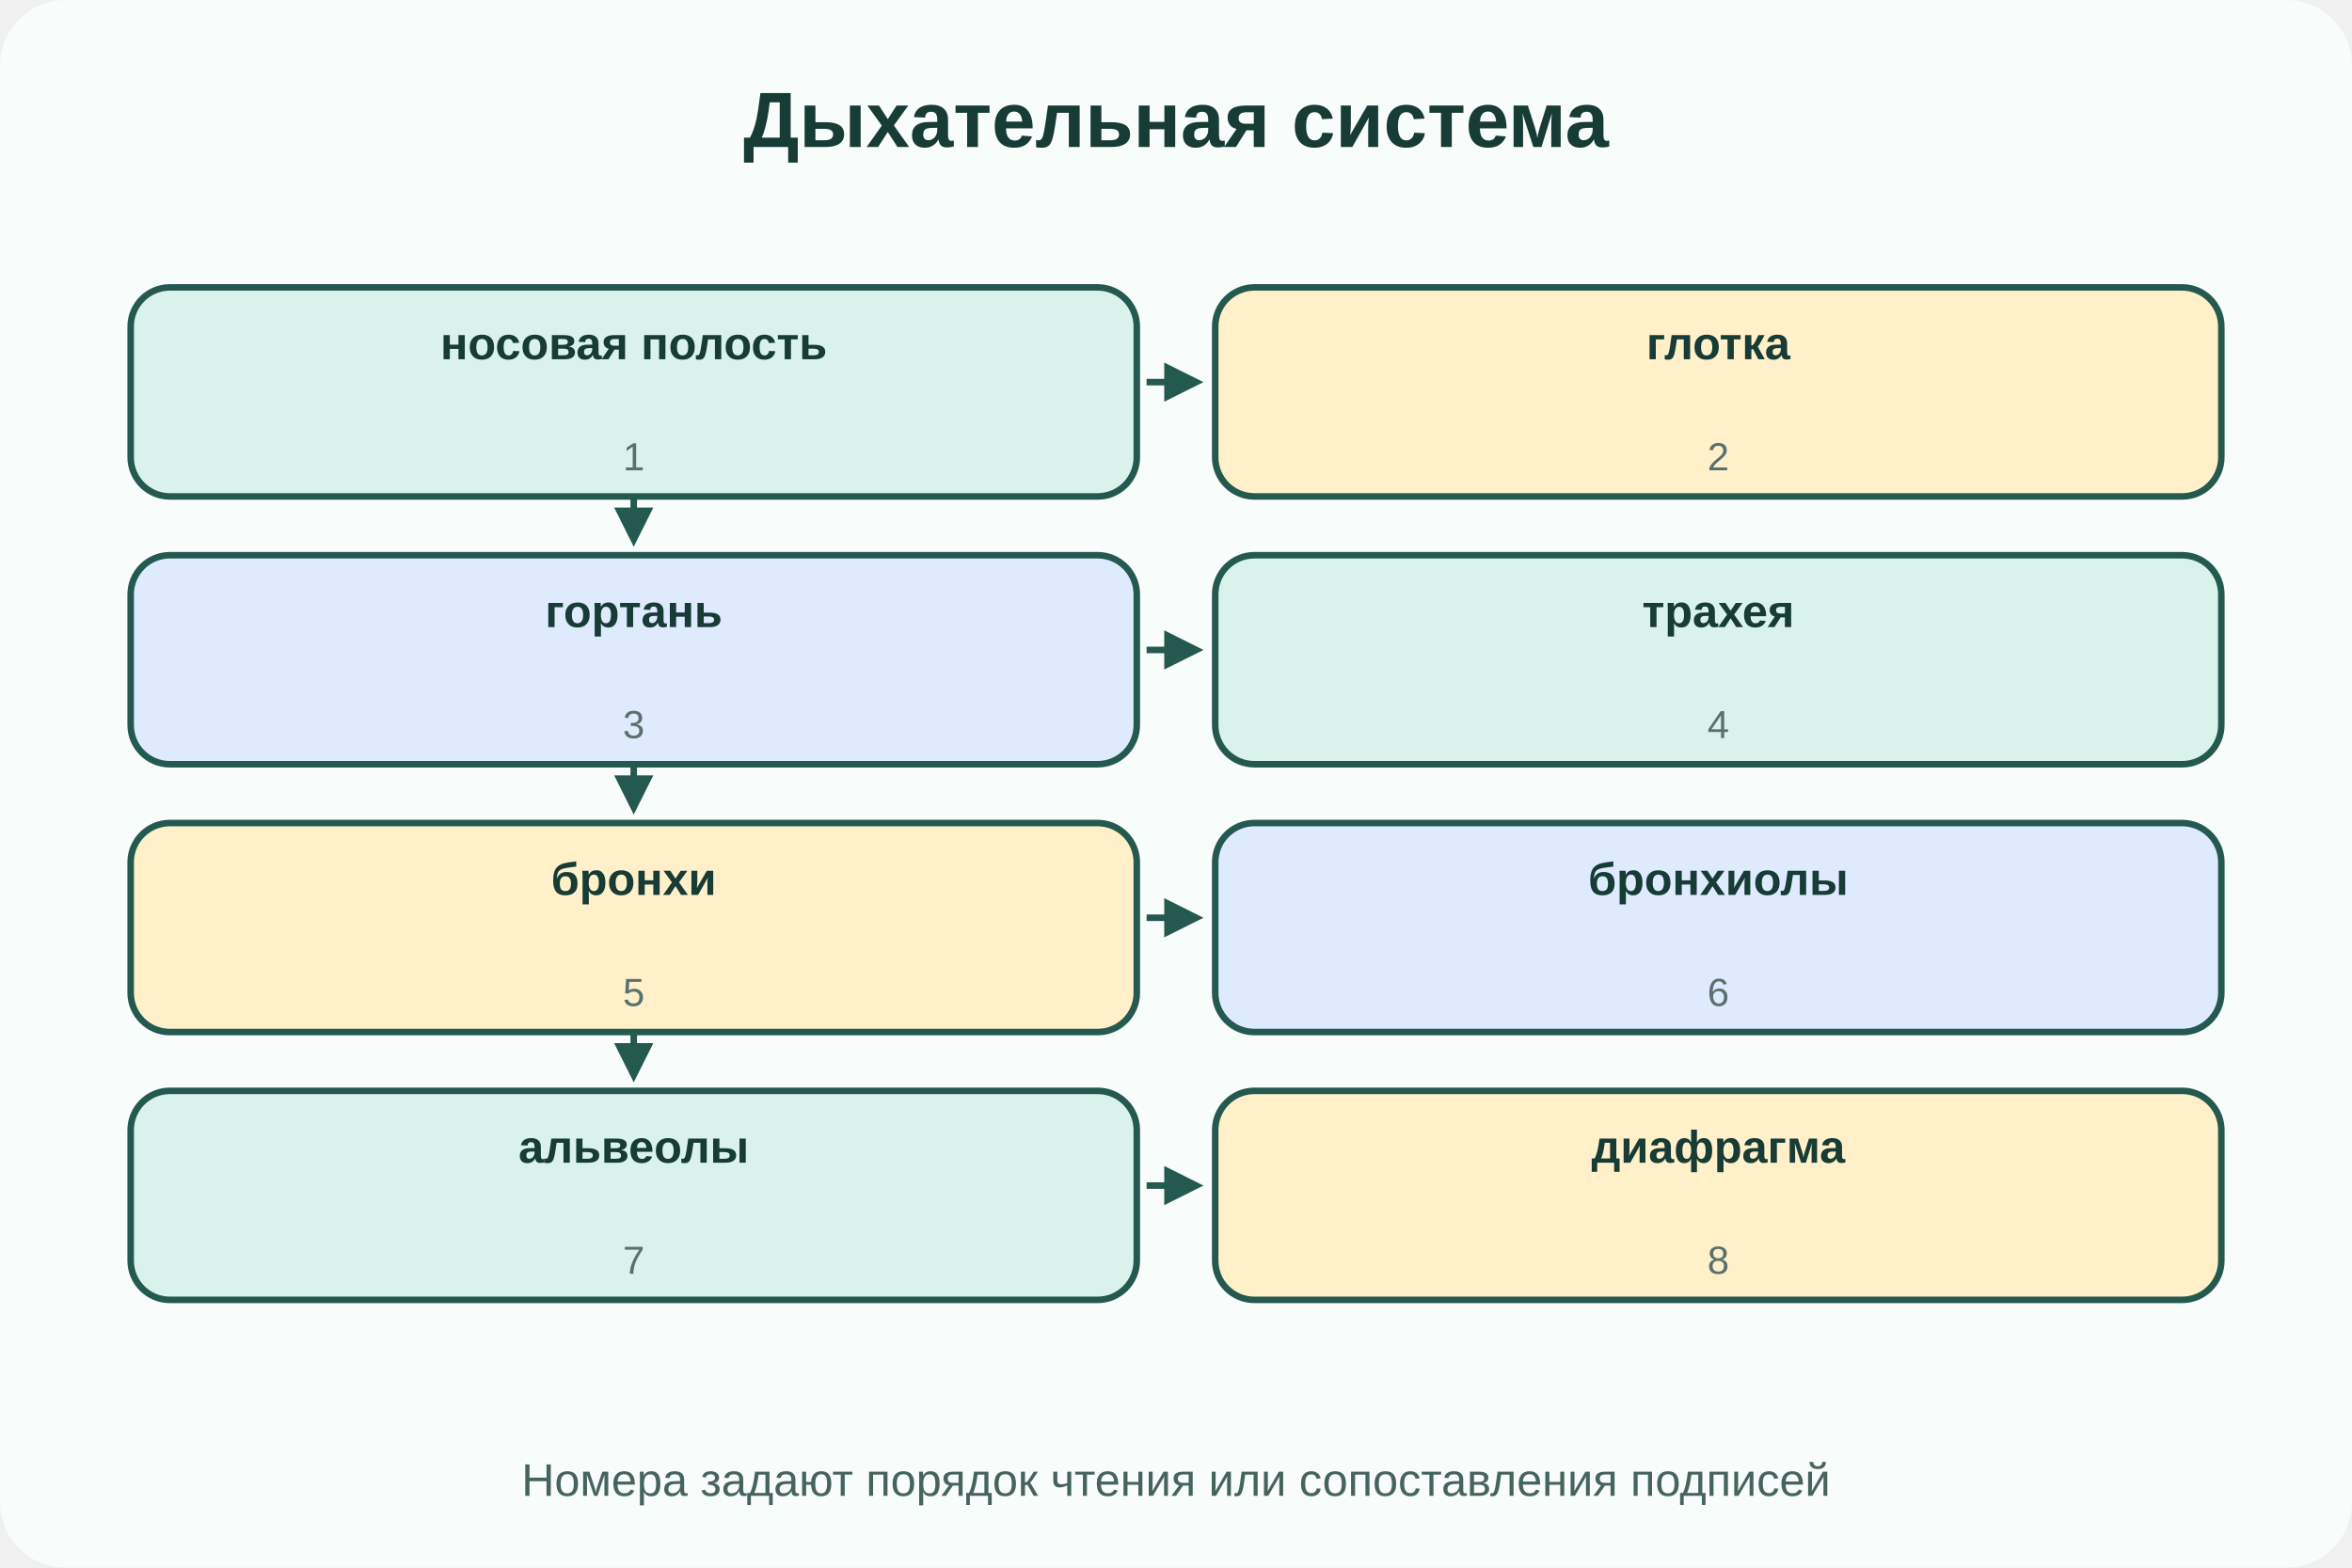
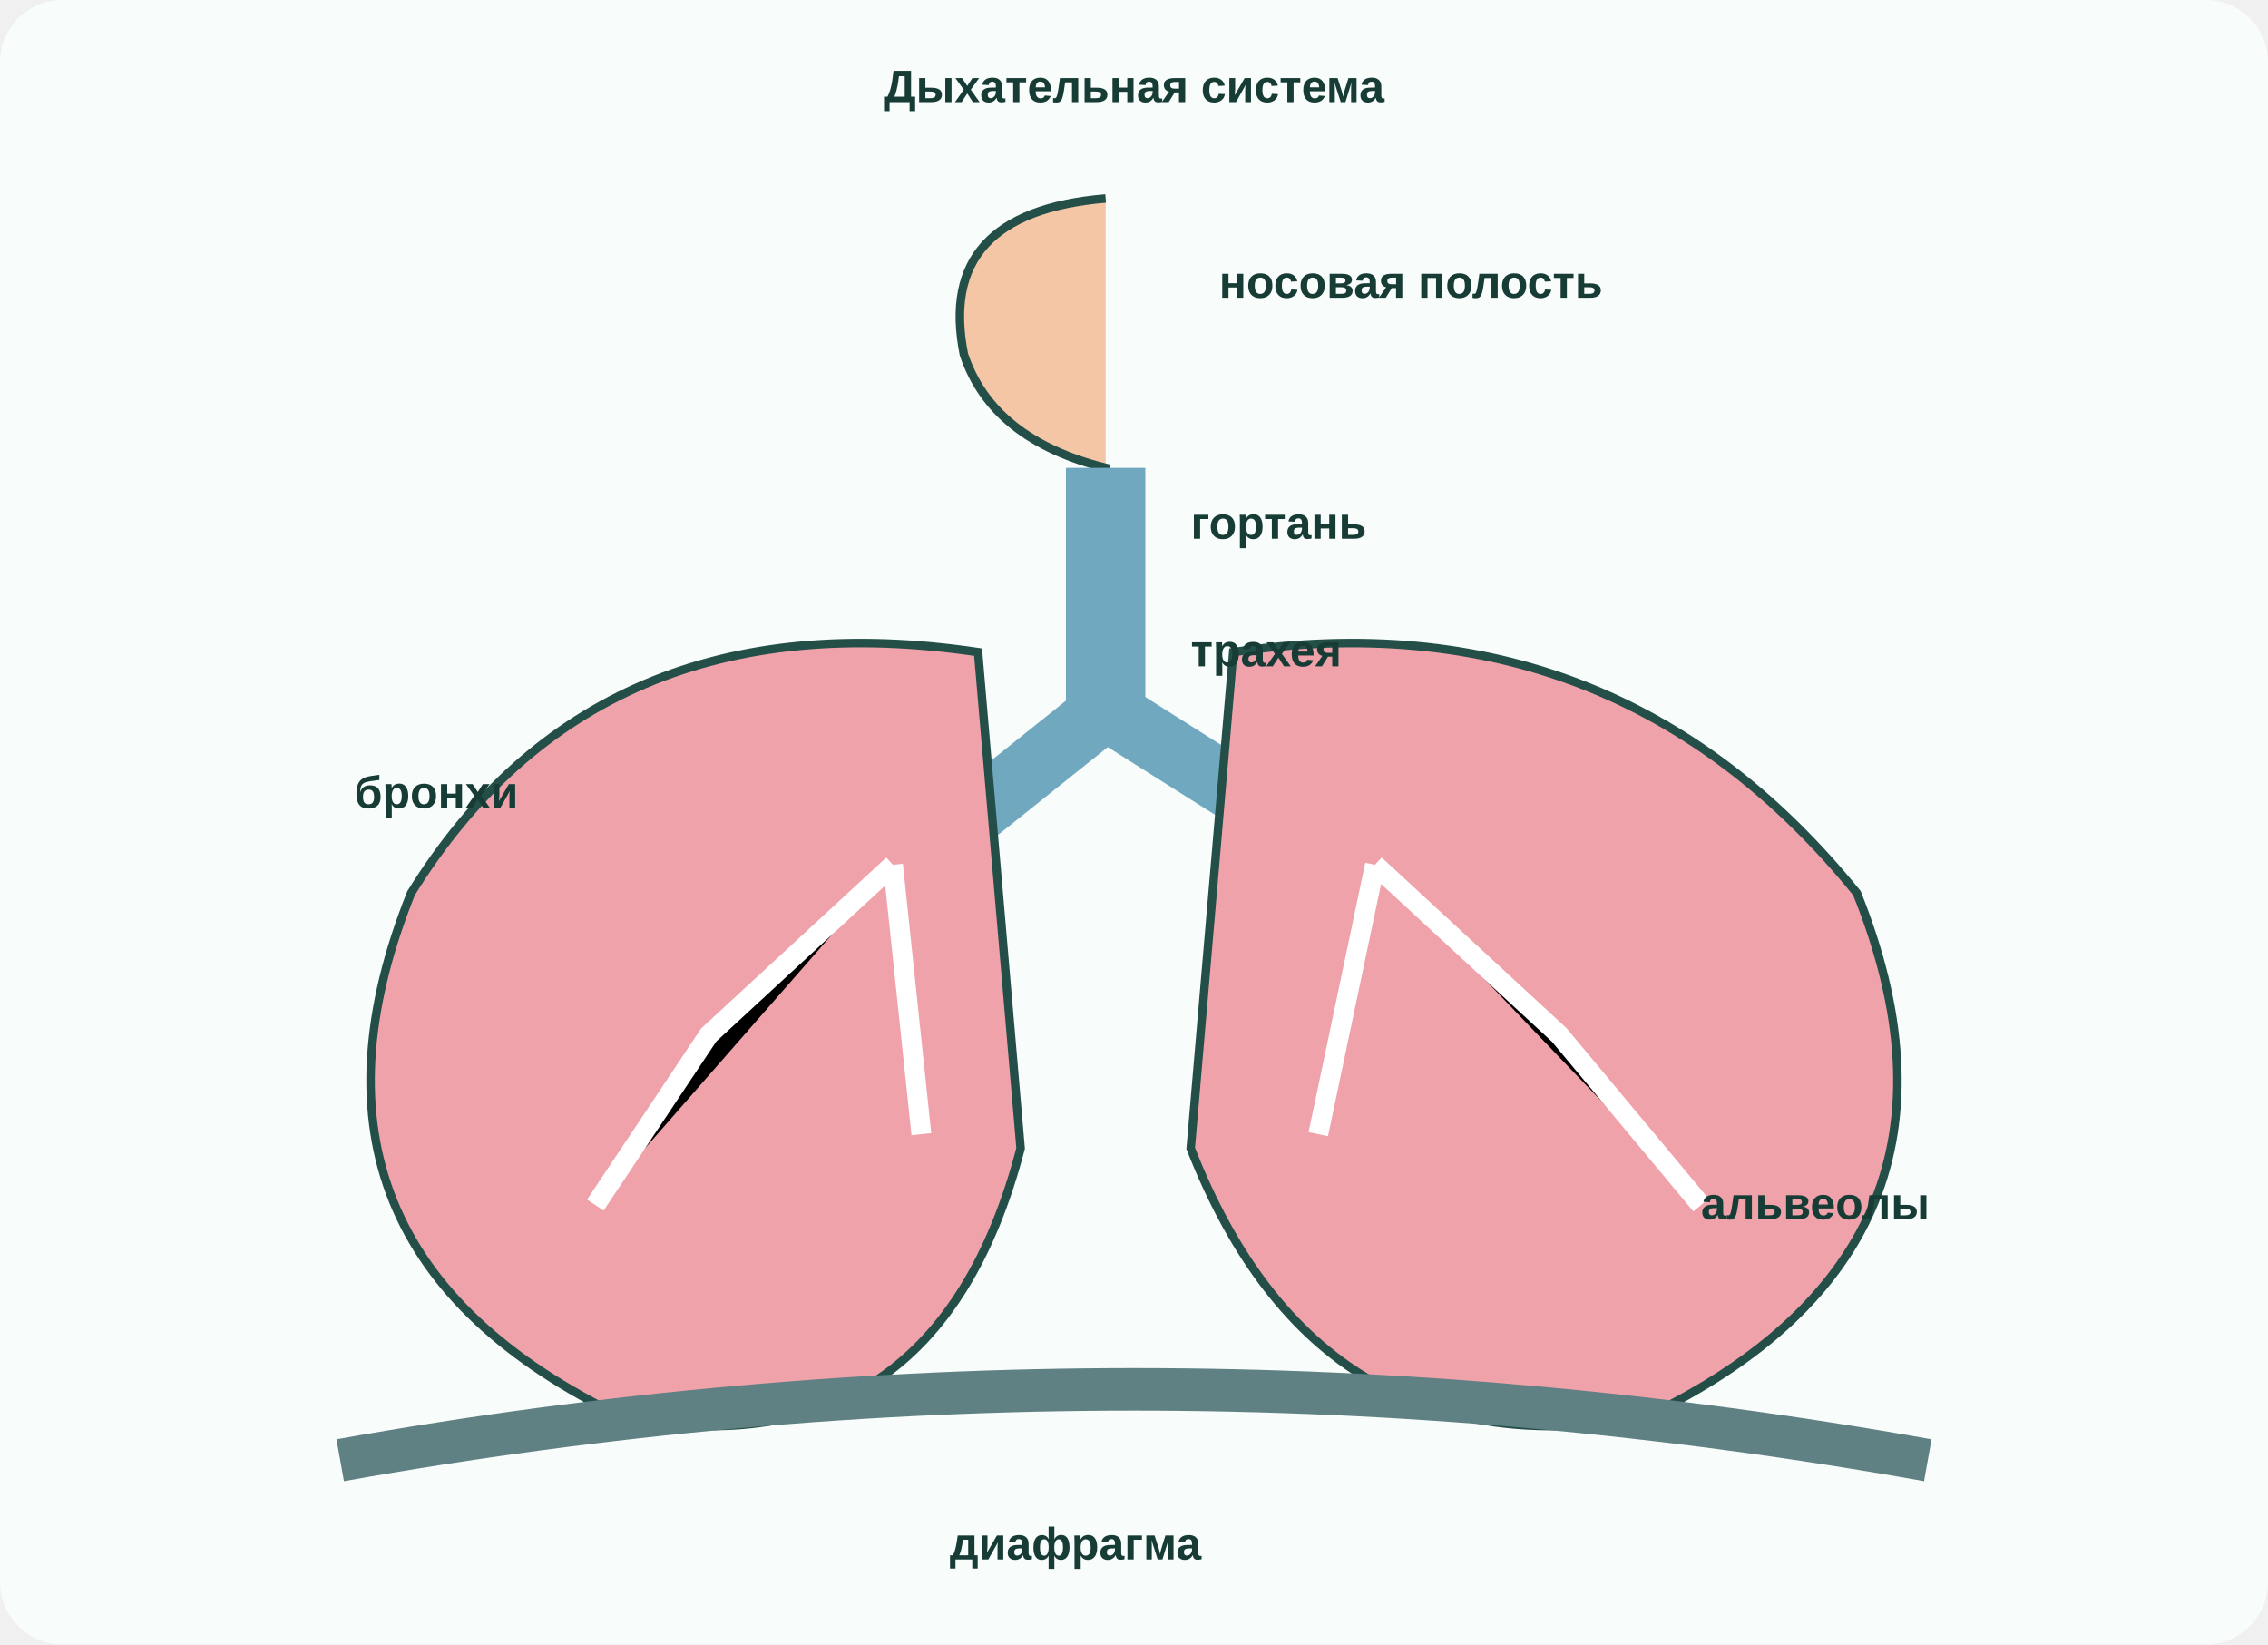
- <svg xmlns="http://www.w3.org/2000/svg" viewBox="0 0 720 480" role="img" aria-labelledby="title desc" preserveAspectRatio="xMidYMid meet">
+ <svg xmlns="http://www.w3.org/2000/svg" viewBox="0 0 800 580" role="img" aria-labelledby="title desc" preserveAspectRatio="xMidYMid meet">
  <defs>
-     <marker id="arrow" viewBox="0 0 10 10" refX="8" refY="5" markerWidth="6" markerHeight="6" orient="auto-start-reverse">
-       <path d="M0 0 L10 5 L0 10z" fill="#24594f" />
+     <marker id="arrow" viewBox="0 0 10 10" refX="8" refY="5" markerWidth="6" markerHeight="6" orient="auto">
+       <path d="M0 0L10 5L0 10z" fill="#244f49" />
    </marker>
+     <style>.t{font:600 16px Arial,sans-serif;fill:#173b35}.s{font:14px Arial,sans-serif;fill:#173b35}.lead{fill:none;stroke:#244f49;stroke-width:2}.flow{fill:none;stroke:#176b5b;stroke-width:4;marker-end:url(#arrow)}.organ{stroke:#244f49;stroke-width:3}.red{fill:#f7a4a4}.blue{fill:#9bc8ef}.cream{fill:#fff0c9}.green{fill:#b9e4d7}</style>
  </defs>
-   <style>.label{font:600 14px Arial,sans-serif;text-anchor:middle;fill:#173b35}.num{font:12px Arial,sans-serif;text-anchor:middle;fill:#58716c}.link{fill:none;stroke:#24594f;stroke-width:2}</style>
-   <rect width="100%" height="100%" rx="20" fill="#f8fcfb" />
-   <text x="360" y="45" style="font:700 24px Arial,sans-serif;text-anchor:middle;fill:#173b35">Дыхательная система</text>
-   <path d="M 351 117 H 366" class="link" marker-end="url(#arrow)" />
-   <path d="M 194 146 V 165" class="link" marker-end="url(#arrow)" />
-   <path d="M 351 199 H 366" class="link" marker-end="url(#arrow)" />
-   <path d="M 194 228 V 247" class="link" marker-end="url(#arrow)" />
-   <path d="M 351 281 H 366" class="link" marker-end="url(#arrow)" />
-   <path d="M 194 310 V 329" class="link" marker-end="url(#arrow)" />
-   <path d="M 351 363 H 366" class="link" marker-end="url(#arrow)" />
-   <g>
-     <rect x="40" y="88" width="308" height="64" rx="12" fill="#d9f3ec" stroke="#24594f" stroke-width="2" />
-     <text x="194" y="110" class="label">
-       <tspan x="194" dy="0">носовая полость</tspan>
-     </text>
-     <text x="194" y="144" class="num">1</text>
+   <rect width="800" height="580" rx="22" fill="#f8fcfb" />
+   <text x="400" y="36" text-anchor="middle" class="t" font-size="23">Дыхательная система</text>
+   <path d="M390 70Q330 75 340 125Q350 155 390 165V235" fill="#f4c6a5" class="organ" />
+   <path d="M390 165V255" stroke="#70a9bf" stroke-width="28" />
+   <path d="M390 250L315 310M390 250L485 310" stroke="#70a9bf" stroke-width="22" />
+   <path d="M345 230Q210 210 145 315Q95 440 220 500Q330 520 360 405Z" fill="#f0a2aa" class="organ" />
+   <path d="M435 230Q570 210 655 315Q705 440 580 500Q465 520 420 405Z" fill="#f0a2aa" class="organ" />
+   <g stroke="#fff" stroke-width="7">
+     <path d="M315 305L250 365L210 425M315 305L325 400" />
+     <path d="M485 305L550 365L600 425M485 305L465 400" />
  </g>
-   <g>
-     <rect x="372" y="88" width="308" height="64" rx="12" fill="#fff0c9" stroke="#24594f" stroke-width="2" />
-     <text x="526" y="110" class="label">
-       <tspan x="526" dy="0">глотка</tspan>
-     </text>
-     <text x="526" y="144" class="num">2</text>
-   </g>
-   <g>
-     <rect x="40" y="170" width="308" height="64" rx="12" fill="#deebff" stroke="#24594f" stroke-width="2" />
-     <text x="194" y="192" class="label">
-       <tspan x="194" dy="0">гортань</tspan>
-     </text>
-     <text x="194" y="226" class="num">3</text>
-   </g>
-   <g>
-     <rect x="372" y="170" width="308" height="64" rx="12" fill="#d9f3ec" stroke="#24594f" stroke-width="2" />
-     <text x="526" y="192" class="label">
-       <tspan x="526" dy="0">трахея</tspan>
-     </text>
-     <text x="526" y="226" class="num">4</text>
-   </g>
-   <g>
-     <rect x="40" y="252" width="308" height="64" rx="12" fill="#fff0c9" stroke="#24594f" stroke-width="2" />
-     <text x="194" y="274" class="label">
-       <tspan x="194" dy="0">бронхи</tspan>
-     </text>
-     <text x="194" y="308" class="num">5</text>
-   </g>
-   <g>
-     <rect x="372" y="252" width="308" height="64" rx="12" fill="#deebff" stroke="#24594f" stroke-width="2" />
-     <text x="526" y="274" class="label">
-       <tspan x="526" dy="0">бронхиолы</tspan>
-     </text>
-     <text x="526" y="308" class="num">6</text>
-   </g>
-   <g>
-     <rect x="40" y="334" width="308" height="64" rx="12" fill="#d9f3ec" stroke="#24594f" stroke-width="2" />
-     <text x="194" y="356" class="label">
-       <tspan x="194" dy="0">альвеолы</tspan>
-     </text>
-     <text x="194" y="390" class="num">7</text>
-   </g>
-   <g>
-     <rect x="372" y="334" width="308" height="64" rx="12" fill="#fff0c9" stroke="#24594f" stroke-width="2" />
-     <text x="526" y="356" class="label">
-       <tspan x="526" dy="0">диафрагма</tspan>
-     </text>
-     <text x="526" y="390" class="num">8</text>
-   </g>
-   <text x="360" y="458" style="font:14px Arial,sans-serif;text-anchor:middle;fill:#46645e">Номера задают порядок чтения или сопоставления подписей</text>
+   <path d="M120 515Q400 465 680 515" stroke="#5f8184" stroke-width="15" fill="none" />
+   <text x="430" y="105" class="t">носовая полость</text>
+   <text x="420" y="190" class="t">гортань</text>
+   <text x="420" y="235" class="t">трахея</text>
+   <text x="125" y="285" class="t">бронхи</text>
+   <text x="600" y="430" class="t">альвеолы</text>
+   <text x="335" y="550" class="t">диафрагма</text>
</svg>
